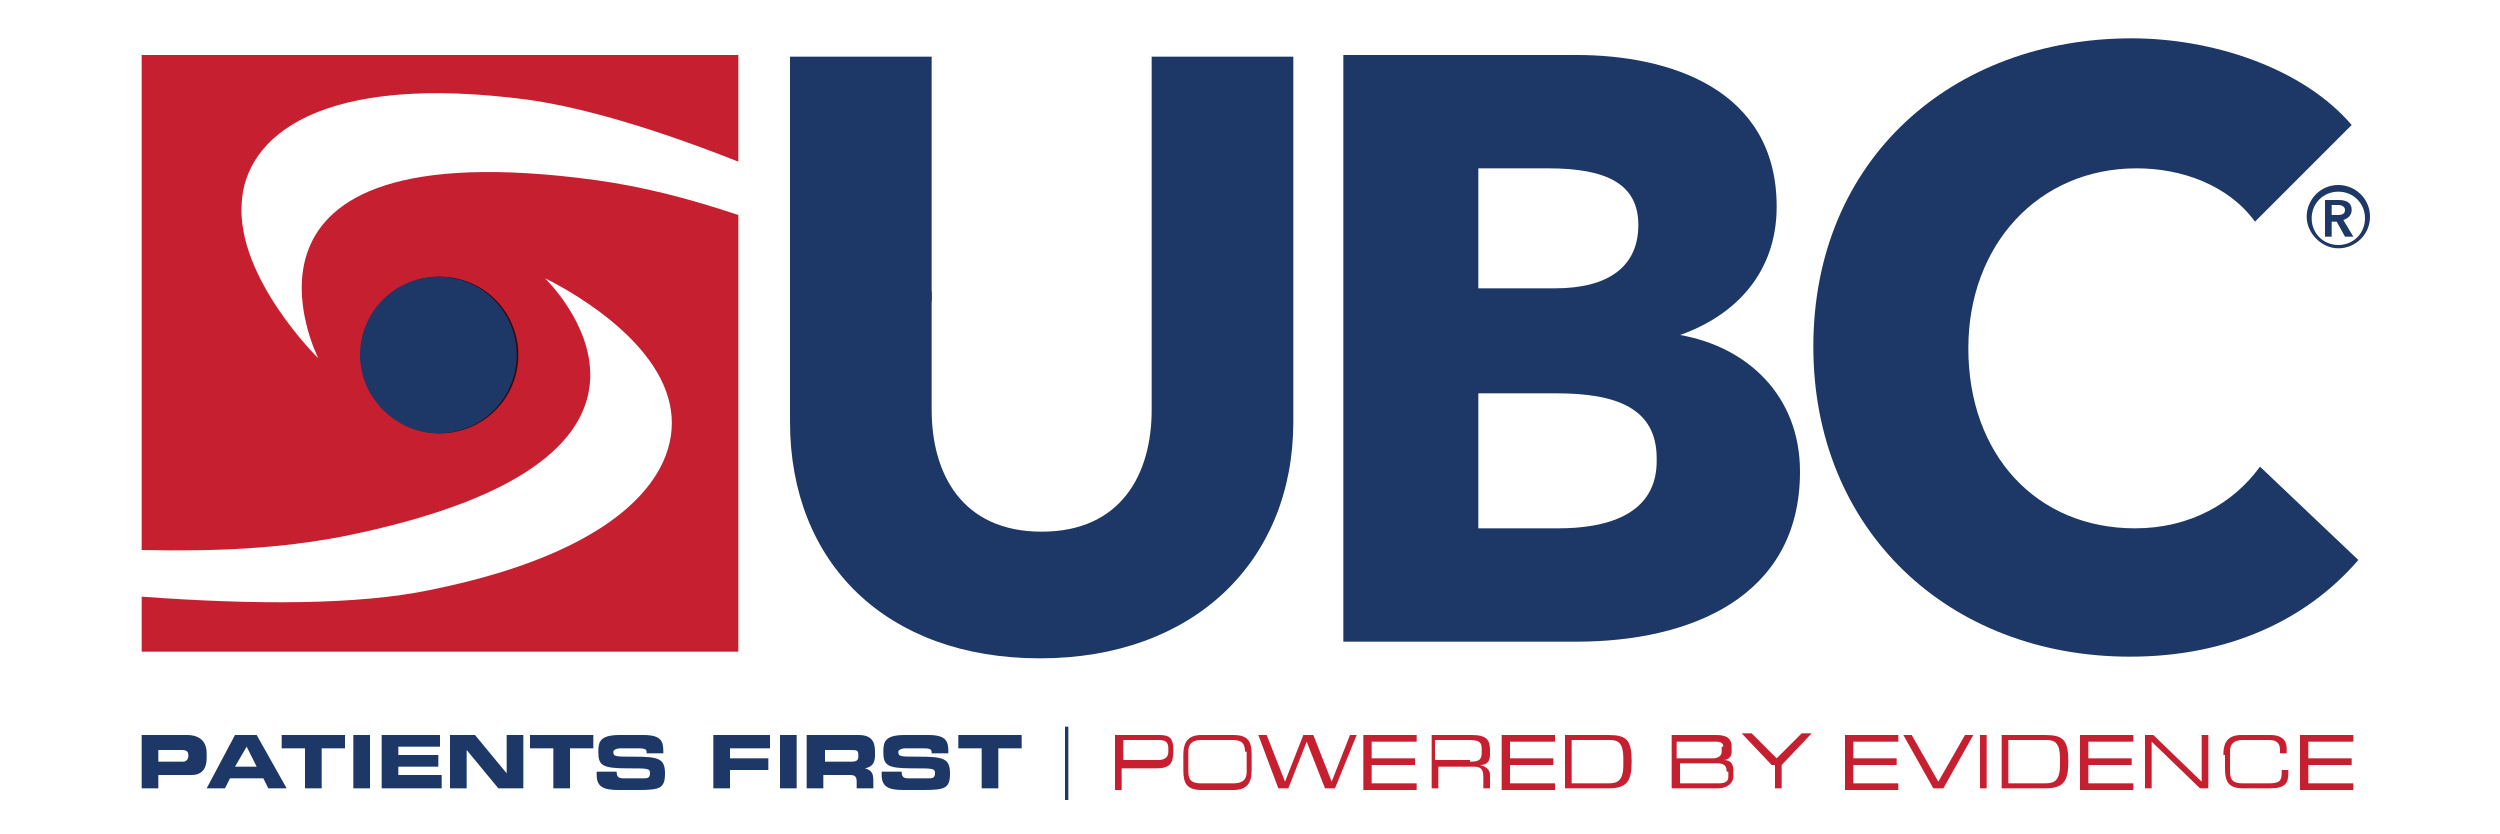
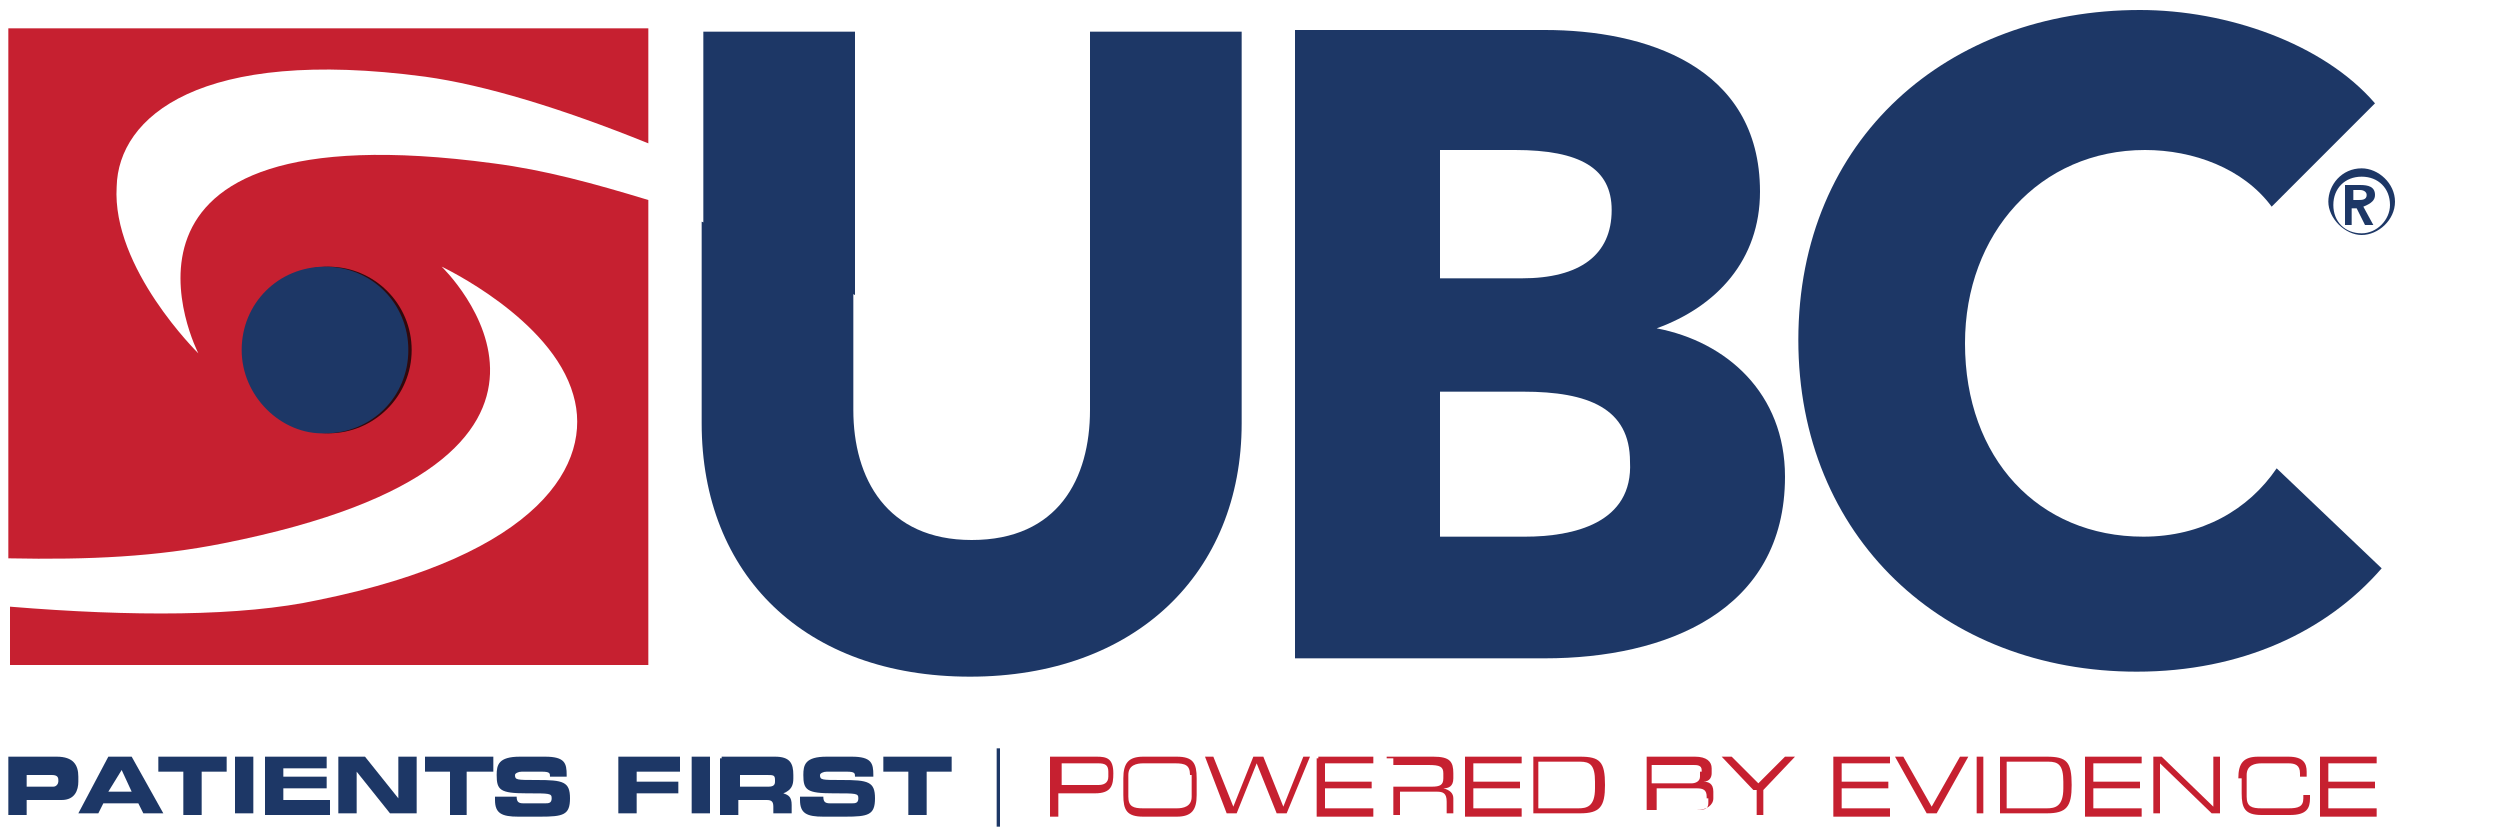
<svg xmlns="http://www.w3.org/2000/svg" version="1.1" id="Layer_1" x="0px" y="0px" viewBox="0 0 150 50" style="enable-background:new 0 0 150 50;" xml:space="preserve">
  <style type="text/css">
	.st0{fill:#1D3766;}
	.st1{fill:#C62030;}
	.st2{opacity:0.75;}
	.st3{fill:none;}
	.st4{fill:none;stroke:#EC1C24;stroke-width:0.794;stroke-miterlimit:10;}
</style>
  <g>
-     <path class="st0" d="M8.5,44.1h2.7c0.9,0,1.2,0.5,1.2,1.1v0.3c0,0.5-0.2,1-0.9,1h-2v0.8h-1V44.1z M9.5,45.7h1.5   c0.2,0,0.3-0.2,0.3-0.3v-0.1c0-0.2-0.1-0.3-0.4-0.3H9.5V45.7z" />
-     <path class="st0" d="M14.1,44.1h1.3l1.8,3.2h-1.1l-0.3-0.6h-2l-0.3,0.6h-1.1L14.1,44.1z M14.1,46h1.3l-0.6-1.2L14.1,46z" />
-     <path class="st0" d="M16.9,44.1h3.8v0.8h-1.4v2.4h-1v-2.4h-1.4V44.1z" />
-     <path class="st0" d="M21.2,44.1h1v3.2h-1V44.1z" />
-     <path class="st0" d="M22.9,44.1h3.5v0.7h-2.5v0.5h2.4V46h-2.4v0.5h2.6v0.8h-3.6V44.1z" />
-     <path class="st0" d="M27,44.1h1.5l1.9,2.3h0v-2.3h1v3.2h-1.5L28,45h0v2.3h-1V44.1z" />
-     <path class="st0" d="M31.8,44.1h3.8v0.8h-1.4v2.4h-1v-2.4h-1.4V44.1z" />
-     <path class="st0" d="M36,46.3h1c0,0.3,0.1,0.4,0.4,0.4h1.2c0.2,0,0.4,0,0.4-0.3c0-0.3-0.1-0.3-1.4-0.3c-1.5,0-1.7-0.2-1.7-1   c0-0.6,0.1-1,1.3-1h1.4c1.1,0,1.2,0.4,1.2,1v0.1h-1c0-0.2,0-0.3-0.5-0.3h-1.1c-0.2,0-0.4,0.1-0.4,0.2c0,0.3,0.1,0.3,1.2,0.3   c1.5,0,1.9,0.1,1.9,1c0,0.9-0.3,1-1.6,1h-1.2c-0.9,0-1.3-0.2-1.3-0.9V46.3z" />
-     <path class="st0" d="M42.8,44.1h3.4v0.8h-2.4v0.6h2.3v0.7h-2.3v1.1h-1V44.1z" />
-     <path class="st0" d="M46.8,44.1h1v3.2h-1V44.1z" />
-     <path class="st0" d="M48.5,44.1h3c0.8,0,1,0.4,1,1v0.2c0,0.4-0.1,0.7-0.6,0.8v0c0.3,0.1,0.5,0.2,0.5,0.7v0.5h-1v-0.4   c0-0.3-0.1-0.4-0.4-0.4h-1.6v0.8h-1V44.1z M49.5,45.7h1.6c0.3,0,0.4-0.1,0.4-0.3v-0.1c0-0.3-0.1-0.3-0.5-0.3h-1.5V45.7z" />
-     <path class="st0" d="M53.1,46.3h1c0,0.3,0.1,0.4,0.4,0.4h1.2c0.2,0,0.4,0,0.4-0.3c0-0.3-0.1-0.3-1.4-0.3c-1.5,0-1.7-0.2-1.7-1   c0-0.6,0.1-1,1.3-1h1.4c1.1,0,1.2,0.4,1.2,1v0.1h-1c0-0.2,0-0.3-0.5-0.3h-1.1c-0.2,0-0.4,0.1-0.4,0.2c0,0.3,0.1,0.3,1.2,0.3   c1.5,0,1.9,0.1,1.9,1c0,0.9-0.3,1-1.6,1h-1.2c-0.9,0-1.3-0.2-1.3-0.9V46.3z" />
-     <path class="st0" d="M57.5,44.1h3.8v0.8h-1.4v2.4h-1v-2.4h-1.4V44.1z" />
-     <path class="st0" d="M63.9,43.6h0.2V48h-0.2V43.6z" />
-     <path class="st1" d="M66.9,44.1h2.6c0.6,0,0.9,0.1,0.9,0.9c0,0.7-0.1,1.1-1,1.1h-2.1v1.3h-0.4V44.1z M70.1,44.9   c0-0.4-0.2-0.5-0.6-0.5h-2.1v1.2h2.1c0.3,0,0.6-0.1,0.6-0.5V44.9z" />
-     <path class="st1" d="M71,45.3c0-0.8,0.3-1.2,1.1-1.2H74c0.9,0,1.1,0.4,1.1,1.2v0.9c0,0.8-0.3,1.2-1.1,1.2h-1.9   c-0.9,0-1.1-0.4-1.1-1.2V45.3z M74.7,45.1c0-0.6-0.3-0.7-0.8-0.7h-1.8c-0.4,0-0.8,0.1-0.8,0.7v1.2c0,0.6,0.3,0.7,0.8,0.7H74   c0.4,0,0.8-0.1,0.8-0.7V45.1z" />
-     <path class="st1" d="M75.5,44.1H76l1.1,2.8l1.1-2.8h0.6l1.1,2.8l1.1-2.8h0.4l-1.3,3.2h-0.6l-1.1-2.8l-1.1,2.8h-0.6L75.5,44.1z" />
-     <path class="st1" d="M81.9,44.1H85v0.4h-2.7v1h2.6v0.4h-2.6V47H85v0.4h-3.2V44.1z" />
-     <path class="st1" d="M85.7,44.1h2.6c0.9,0,1.1,0.3,1.1,0.9v0.3c0,0.5-0.3,0.6-0.6,0.6v0c0.4,0.1,0.6,0.3,0.6,0.6v0.8h-0.4v-0.7   c0-0.5-0.2-0.6-0.6-0.6h-2.1v1.3h-0.4V44.1z M88.2,45.7c0.5,0,0.7-0.1,0.7-0.5v-0.3c0-0.4-0.2-0.5-0.8-0.5h-2v1.2H88.2z" />
-     <path class="st1" d="M90.1,44.1h3.2v0.4h-2.7v1h2.6v0.4h-2.6V47h2.7v0.4h-3.2V44.1z" />
-     <path class="st1" d="M93.9,44.1h2.6c1.1,0,1.4,0.3,1.4,1.6c0,1.2-0.3,1.6-1.4,1.6h-2.6V44.1z M97.4,45.5c0-0.9-0.3-1.1-0.8-1.1   h-2.3V47h2.2c0.5,0,0.9-0.1,0.9-1.1V45.5z" />
-     <path class="st1" d="M100.3,44.1h2.7c0.7,0,0.9,0.3,0.9,0.7v0.3c0,0.2-0.1,0.5-0.5,0.5v0c0.3,0,0.6,0.1,0.6,0.6v0.4   c0,0.4-0.4,0.7-0.9,0.7h-2.8V44.1z M103.4,44.8c0-0.3-0.3-0.3-0.5-0.3h-2.3v1h2.2c0.2,0,0.5-0.1,0.5-0.4V44.8z M103.6,46.3   c0-0.4-0.2-0.5-0.6-0.5h-2.2V47h2.3c0.4,0,0.6-0.1,0.6-0.4V46.3z" />
-     <path class="st1" d="M106.3,45.9l-1.8-1.9h0.6l1.5,1.5l1.5-1.5h0.6l-1.8,1.9v1.4h-0.4V45.9z" />
-     <path class="st1" d="M110.7,44.1h3.2v0.4h-2.7v1h2.6v0.4h-2.6V47h2.7v0.4h-3.2V44.1z" />
-     <path class="st1" d="M114.2,44.1h0.5l1.6,2.8l1.6-2.8h0.5l-1.8,3.2H116L114.2,44.1z" />
-     <path class="st1" d="M118.8,44.1h0.4v3.2h-0.4V44.1z" />
-     <path class="st1" d="M120.1,44.1h2.6c1.1,0,1.4,0.3,1.4,1.6c0,1.2-0.3,1.6-1.4,1.6h-2.6V44.1z M123.6,45.5c0-0.9-0.3-1.1-0.8-1.1   h-2.3V47h2.2c0.5,0,0.9-0.1,0.9-1.1V45.5z" />
-     <path class="st1" d="M124.8,44.1h3.2v0.4h-2.7v1h2.6v0.4h-2.6V47h2.7v0.4h-3.2V44.1z" />
-     <path class="st1" d="M128.6,44.1h0.6l2.9,2.8v-2.8h0.4v3.2H132l-2.9-2.8v2.8h-0.4V44.1z" />
-     <path class="st1" d="M133.4,45.3c0-0.8,0.3-1.2,1.1-1.2h1.7c0.8,0,1,0.4,1,0.8v0.3h-0.4V45c0-0.5-0.3-0.6-0.7-0.6h-1.5   c-0.4,0-0.8,0.1-0.8,0.7v1.2c0,0.6,0.3,0.7,0.8,0.7h1.5c0.6,0,0.8-0.1,0.8-0.6v-0.2h0.4v0.2c0,0.6-0.2,0.9-1.1,0.9h-1.6   c-0.9,0-1.1-0.4-1.1-1.2V45.3z" />
-     <path class="st1" d="M138,44.1h3.2v0.4h-2.7v1h2.6v0.4h-2.6V47h2.7v0.4H138V44.1z" />
+     <path class="st0" d="M0.5,45.4h2.9c1,0,1.3,0.5,1.3,1.2v0.3c0,0.5-0.2,1.1-1,1.1H1.6v0.9H0.5V45.4z M1.6,47.2h1.6   c0.2,0,0.3-0.2,0.3-0.3v-0.1c0-0.2-0.1-0.3-0.4-0.3H1.6V47.2z" />
+     <path class="st0" d="M6.5,45.4h1.4l1.9,3.4H8.6l-0.3-0.6H6.2l-0.3,0.6H4.7L6.5,45.4z M6.5,47.5h1.4l-0.6-1.3L6.5,47.5z" />
+     <path class="st0" d="M9.5,45.4h4.1v0.9h-1.5v2.6H11v-2.6H9.5V45.4z" />
+     <path class="st0" d="M14.1,45.4h1.1v3.4h-1.1V45.4z" />
+     <path class="st0" d="M15.9,45.4h3.7v0.7H17v0.5h2.6v0.7H17V48h2.8v0.9h-3.9V45.4z" />
+     <path class="st0" d="M20.3,45.4h1.6l2,2.5l0,0v-2.5H25v3.4h-1.6l-2-2.5l0,0v2.5h-1.1V45.4z" />
+     <path class="st0" d="M25.5,45.4h4.1v0.9H28v2.6H27v-2.6h-1.5C25.5,46.3,25.5,45.4,25.5,45.4z" />
+     <path class="st0" d="M30,47.8H31c0,0.3,0.1,0.4,0.4,0.4h1.3c0.2,0,0.4,0,0.4-0.3s-0.1-0.3-1.5-0.3c-1.6,0-1.8-0.2-1.8-1.1   c0-0.6,0.1-1.1,1.4-1.1h1.5c1.2,0,1.3,0.4,1.3,1.1v0.1H33c0-0.2,0-0.3-0.5-0.3h-1.2c-0.2,0-0.4,0.1-0.4,0.2c0,0.3,0.1,0.3,1.3,0.3   c1.6,0,2,0.1,2,1.1S33.8,49,32.4,49h-1.3c-1,0-1.4-0.2-1.4-1v-0.2H30z" />
+     <path class="st0" d="M37.2,45.4h3.6v0.9h-2.6v0.6h2.5v0.7h-2.5v1.2h-1.1V45.4z" />
+     <path class="st0" d="M41.5,45.4h1.1v3.4h-1.1V45.4z" />
+     <path class="st0" d="M43.3,45.4h3.2c0.9,0,1.1,0.4,1.1,1.1v0.2c0,0.4-0.1,0.7-0.6,0.9l0,0c0.3,0.1,0.5,0.2,0.5,0.7v0.5h-1.1v-0.4   c0-0.3-0.1-0.4-0.4-0.4h-1.7v0.9h-1.1v-3.4H43.3z M44.4,47.2h1.7c0.3,0,0.4-0.1,0.4-0.3v-0.1c0-0.3-0.1-0.3-0.5-0.3h-1.6V47.2z" />
+     <path class="st0" d="M48.3,47.8h1.1c0,0.3,0.1,0.4,0.4,0.4h1.3c0.2,0,0.4,0,0.4-0.3s-0.1-0.3-1.5-0.3c-1.6,0-1.8-0.2-1.8-1.1   c0-0.6,0.1-1.1,1.4-1.1h1.5c1.2,0,1.3,0.4,1.3,1.1v0.1h-1.1c0-0.2,0-0.3-0.5-0.3h-1.2c-0.2,0-0.4,0.1-0.4,0.2   c0,0.3,0.1,0.3,1.3,0.3c1.6,0,2,0.1,2,1.1S52.1,49,50.7,49h-1.3c-1,0-1.4-0.2-1.4-1v-0.2H48.3z" />
+     <path class="st0" d="M53,45.4h4.1v0.9h-1.5v2.6h-1.1v-2.6H53C53,46.3,53,45.4,53,45.4z" />
+     <path class="st0" d="M59.8,44.9h0.2v4.7h-0.2C59.8,49.6,59.8,44.9,59.8,44.9z" />
+     <path class="st1" d="M63,45.4h2.8c0.6,0,1,0.1,1,1c0,0.7-0.1,1.2-1.1,1.2h-2.2V49H63V45.4z M66.5,46.3c0-0.4-0.2-0.5-0.6-0.5h-2.2   v1.3h2.2c0.3,0,0.6-0.1,0.6-0.5V46.3z" />
+     <path class="st1" d="M67.4,46.7c0-0.9,0.3-1.3,1.2-1.3h2c1,0,1.2,0.4,1.2,1.3v1c0,0.9-0.3,1.3-1.2,1.3h-2c-1,0-1.2-0.4-1.2-1.3   V46.7z M71.4,46.5c0-0.6-0.3-0.7-0.9-0.7h-1.9c-0.4,0-0.9,0.1-0.9,0.7v1.3c0,0.6,0.3,0.7,0.9,0.7h2c0.4,0,0.9-0.1,0.9-0.7v-1.3   H71.4z" />
+     <path class="st1" d="M72.3,45.4h0.5l1.2,3l1.2-3h0.6l1.2,3l1.2-3h0.4l-1.4,3.4h-0.6l-1.2-3l-1.2,3h-0.6L72.3,45.4z" />
+     <path class="st1" d="M79.1,45.4h3.3v0.4h-2.9v1.1h2.8v0.4h-2.8v1.2h2.9V49H79v-3.5H79.1z" />
+     <path class="st1" d="M83.2,45.4H86c1,0,1.2,0.3,1.2,1v0.3c0,0.5-0.3,0.6-0.6,0.6l0,0c0.4,0.1,0.6,0.3,0.6,0.6v0.9h-0.4v-0.7   c0-0.5-0.2-0.6-0.6-0.6h-2.2v1.4h-0.4v-3.4H83.2z M85.9,47.2c0.5,0,0.7-0.1,0.7-0.5v-0.3c0-0.4-0.2-0.5-0.9-0.5h-2.1v1.3h2.2V47.2z   " />
+     <path class="st1" d="M87.9,45.4h3.4v0.4h-2.9v1.1h2.8v0.4h-2.8v1.2h2.9V49h-3.4V45.4z" />
+     <path class="st1" d="M92,45.4h2.8c1.2,0,1.5,0.3,1.5,1.7c0,1.3-0.3,1.7-1.5,1.7H92V45.4z M95.7,46.9c0-1-0.3-1.2-0.9-1.2h-2.5v2.8   h2.4c0.5,0,1-0.1,1-1.2C95.7,47.4,95.7,46.9,95.7,46.9z" />
+     <path class="st1" d="M98.8,45.4h2.9c0.7,0,1,0.3,1,0.7v0.3c0,0.2-0.1,0.5-0.5,0.5l0,0c0.3,0,0.6,0.1,0.6,0.6v0.4   c0,0.4-0.4,0.7-1,0.7h-3C98.8,48.9,98.8,45.4,98.8,45.4z M102.1,46.2c0-0.3-0.3-0.3-0.5-0.3h-2.5v1.1h2.4c0.2,0,0.5-0.1,0.5-0.4   v-0.3H102.1z M102.4,47.8c0-0.4-0.2-0.5-0.6-0.5h-2.4v1.3h2.5c0.4,0,0.6-0.1,0.6-0.4v-0.3H102.4z" />
+     <path class="st1" d="M105.2,47.4l-1.9-2h0.6l1.6,1.6l1.6-1.6h0.6l-1.9,2v1.5h-0.4v-1.5H105.2z" />
+     <path class="st1" d="M110,45.4h3.4v0.4h-2.9v1.1h2.8v0.4h-2.8v1.2h2.9V49H110V45.4z" />
+     <path class="st1" d="M113.7,45.4h0.5l1.7,3l1.7-3h0.5l-1.9,3.4h-0.6L113.7,45.4z" />
+     <path class="st1" d="M118.6,45.4h0.4v3.4h-0.4V45.4z" />
+     <path class="st1" d="M120,45.4h2.8c1.2,0,1.5,0.3,1.5,1.7c0,1.3-0.3,1.7-1.5,1.7H120V45.4z M123.8,46.9c0-1-0.3-1.2-0.9-1.2h-2.5   v2.8h2.4c0.5,0,1-0.1,1-1.2C123.8,47.4,123.8,46.9,123.8,46.9z" />
+     <path class="st1" d="M125.1,45.4h3.4v0.4h-2.9v1.1h2.8v0.4h-2.8v1.2h2.9V49h-3.4V45.4z" />
+     <path class="st1" d="M129.1,45.4h0.6l3.1,3v-3h0.4v3.4h-0.5l-3.1-3v3h-0.4v-3.4H129.1z" />
+     <path class="st1" d="M134.3,46.7c0-0.9,0.3-1.3,1.2-1.3h1.8c0.9,0,1.1,0.4,1.1,0.9v0.3h-0.4v-0.2c0-0.5-0.3-0.6-0.7-0.6h-1.6   c-0.4,0-0.9,0.1-0.9,0.7v1.3c0,0.6,0.3,0.7,0.9,0.7h1.6c0.6,0,0.9-0.1,0.9-0.6v-0.2h0.4v0.2c0,0.6-0.2,1-1.2,1h-1.7   c-1,0-1.2-0.4-1.2-1.3v-0.9H134.3z" />
+     <path class="st1" d="M139.2,45.4h3.4v0.4h-2.9v1.1h2.8v0.4h-2.8v1.2h2.9V49h-3.4V45.4z" />
  </g>
  <g>
-     <path class="st1" d="M35.7,10.8C12,7.6,19.1,21.5,19.1,21.5s-4.9-4.8-4.6-9.3c0.2-4,4.7-7.9,17.3-6.2c3.4,0.5,7.7,1.8,12.5,3.7V3.3   H8.5V33c4.6,0.1,8.3-0.1,12-0.8C44,27.5,32.7,16.7,32.7,16.7s6.2,2.9,7.4,7.2c1.1,3.8-1.9,9-14.3,11.5c-4.3,0.9-10.5,0.9-17.3,0.4   v3.3h35.8V12.9C41.3,11.9,38.6,11.2,35.7,10.8z" />
+     <path class="st1" d="M29.6,9.8C4.3,6.4,11.9,21.2,11.9,21.2s-5.2-5.1-4.9-10C7.1,7,12,2.8,25.5,4.6c3.6,0.5,8.2,1.9,13.4,4V1.7H0.5   v31.8c4.9,0.1,8.9-0.1,12.9-0.9c25.2-5,13.1-16.6,13.1-16.6s6.6,3.1,7.9,7.7c1.2,4.1-2,9.6-15.3,12.3c-4.6,1-11.2,1-18.5,0.4v3.5   h38.3V12C35.6,11,32.7,10.2,29.6,9.8z" />
  </g>
  <g class="st2">
-     <circle cx="26.4" cy="21.3" r="4.7" />
+     <circle cx="19.7" cy="21" r="5" />
  </g>
  <g>
-     <path class="st0" d="M21.6,21.3c0-2.6,2.1-4.7,4.7-4.7c2.6,0,4.7,2.1,4.7,4.7c0,2.6-2.1,4.7-4.7,4.7C23.8,26,21.6,23.9,21.6,21.3z" />
+     <path class="st0" d="M14.5,21c0-2.8,2.2-5,5-5c2.8,0,5,2.2,5,5s-2.2,5-5,5C16.9,26.1,14.5,23.8,14.5,21z" />
  </g>
  <g>
-     <path class="st0" d="M100.8,20.1L100.8,20.1c3.4-1.2,5.8-3.8,5.8-7.7c0-7.1-6.5-9.1-12-9.1h-14v35.2h14c6.7,0,13.4-2.6,13.4-10.2   C108,23.7,104.8,20.8,100.8,20.1z M88.7,10.1h4.2c3.6,0,5.4,1,5.4,3.4c0,2.5-1.8,3.8-5,3.8h-4.6V10.1z M93.5,31.7h-4.8v-8.1h4.7   c3.6,0,6,0.9,6,3.9C99.5,31,96.2,31.7,93.5,31.7z" />
-     <path class="st0" d="M128.1,31.7c-5.9,0-10-4.4-10-10.8c0-6.2,4.2-10.8,10.1-10.8c2.7,0,5.5,1,7.1,3.2l5.8-5.8   c-2.9-3.4-8.3-5.2-13.2-5.2c-10.7,0-19.1,7.2-19.1,18.5c0,11,8.1,18.6,19,18.6c5.9,0,10.6-2.2,13.7-5.8l-5.9-5.6   C134,30.2,131.4,31.7,128.1,31.7z" />
-     <path class="st0" d="M55.9,3.4h-8.5v11.1c2.8,1.2,5.6,2.2,8.5,3.6V3.4z" />
-     <path class="st0" d="M69.1,24.6c0,3.8-1.8,7.3-6.6,7.3c-4.8,0-6.6-3.5-6.6-7.3v-7.1c-3.2-1.4-6-2.5-8.5-3.5v11.3   c0,8.5,5.8,14.2,15,14.2c9.2,0,15.2-5.8,15.2-14.2V3.4h-8.5V24.6z" />
-     <path class="st0" d="M140.3,11.1c-1.1,0-1.9,0.9-1.9,1.9s0.9,1.9,1.9,1.9s1.9-0.8,1.9-1.9S141.3,11.1,140.3,11.1z M140.3,14.7   c-0.9,0-1.6-0.7-1.6-1.6c0-0.9,0.7-1.6,1.6-1.6c0.9,0,1.6,0.7,1.6,1.6C141.9,14,141.2,14.7,140.3,14.7z" />
-     <path class="st0" d="M141.1,12.6c0-0.5-0.4-0.6-0.8-0.6h-0.8v2.2h0.4v-0.9h0.3l0.5,0.9h0.5l-0.6-1   C140.9,13.1,141.1,12.9,141.1,12.6z M139.9,12.9v-0.6h0.4c0.2,0,0.4,0.1,0.4,0.3c0,0.3-0.3,0.3-0.5,0.3H139.9z" />
+     <path class="st0" d="M99.4,19.7L99.4,19.7c3.6-1.3,6.2-4.1,6.2-8.2c0-7.6-7-9.7-12.9-9.7h-15v37.7h15c7.2,0,14.4-2.8,14.4-10.9   C107.1,23.6,103.6,20.5,99.4,19.7z M86.4,9h4.5c3.9,0,5.8,1.1,5.8,3.6c0,2.7-1.9,4.1-5.4,4.1h-4.9V9z M91.5,32.2h-5.1v-8.7h5   c3.9,0,6.4,1,6.4,4.2C98,31.4,94.4,32.2,91.5,32.2z" />
+     <path class="st0" d="M128.6,32.2c-6.3,0-10.7-4.7-10.7-11.6c0-6.6,4.5-11.6,10.8-11.6c2.9,0,5.9,1.1,7.6,3.4l6.2-6.2   c-3.1-3.6-8.9-5.6-14.1-5.6c-11.5,0-20.5,7.7-20.5,19.8c0,11.8,8.7,19.9,20.3,19.9c6.3,0,11.4-2.4,14.7-6.2l-6.3-6   C134.9,30.6,132.1,32.2,128.6,32.2z" />
+     <path class="st0" d="M51.3,1.9h-9.1v11.9c3,1.3,6,2.4,9.1,3.9V1.9z" />
+     <path class="st0" d="M65.4,24.6c0,4.1-1.9,7.8-7.1,7.8c-5.1,0-7.1-3.7-7.1-7.8V17c-3.4-1.5-6.4-2.7-9.1-3.7v12.1   c0,9.1,6.2,15.2,16.1,15.2c9.9,0,16.3-6.2,16.3-15.2V1.9h-9.1V24.6z" />
+     <path class="st0" d="M141.7,10.1c-1.2,0-2,1-2,2s1,2,2,2s2-0.9,2-2S142.7,10.1,141.7,10.1z M141.7,14c-1,0-1.7-0.7-1.7-1.7   c0-1,0.7-1.7,1.7-1.7c1,0,1.7,0.7,1.7,1.7C143.4,13.2,142.6,14,141.7,14z" />
+     <path class="st0" d="M142.5,11.7c0-0.5-0.4-0.6-0.9-0.6h-0.9v2.4h0.4v-1h0.3l0.5,1h0.5l-0.6-1.1C142.3,12.2,142.5,12,142.5,11.7z    M141.2,12v-0.6h0.4c0.2,0,0.4,0.1,0.4,0.3c0,0.3-0.3,0.3-0.5,0.3H141.2z" />
  </g>
-   <line class="st3" x1="91.3" y1="44.4" x2="91.3" y2="44.4" />
-   <line class="st4" x1="92.3" y1="42.6" x2="92.3" y2="42.6" />
+   <line class="st3" x1="89.2" y1="45.8" x2="89.2" y2="45.8" />
+   <line class="st4" x1="90.3" y1="43.8" x2="90.3" y2="43.8" />
</svg>
